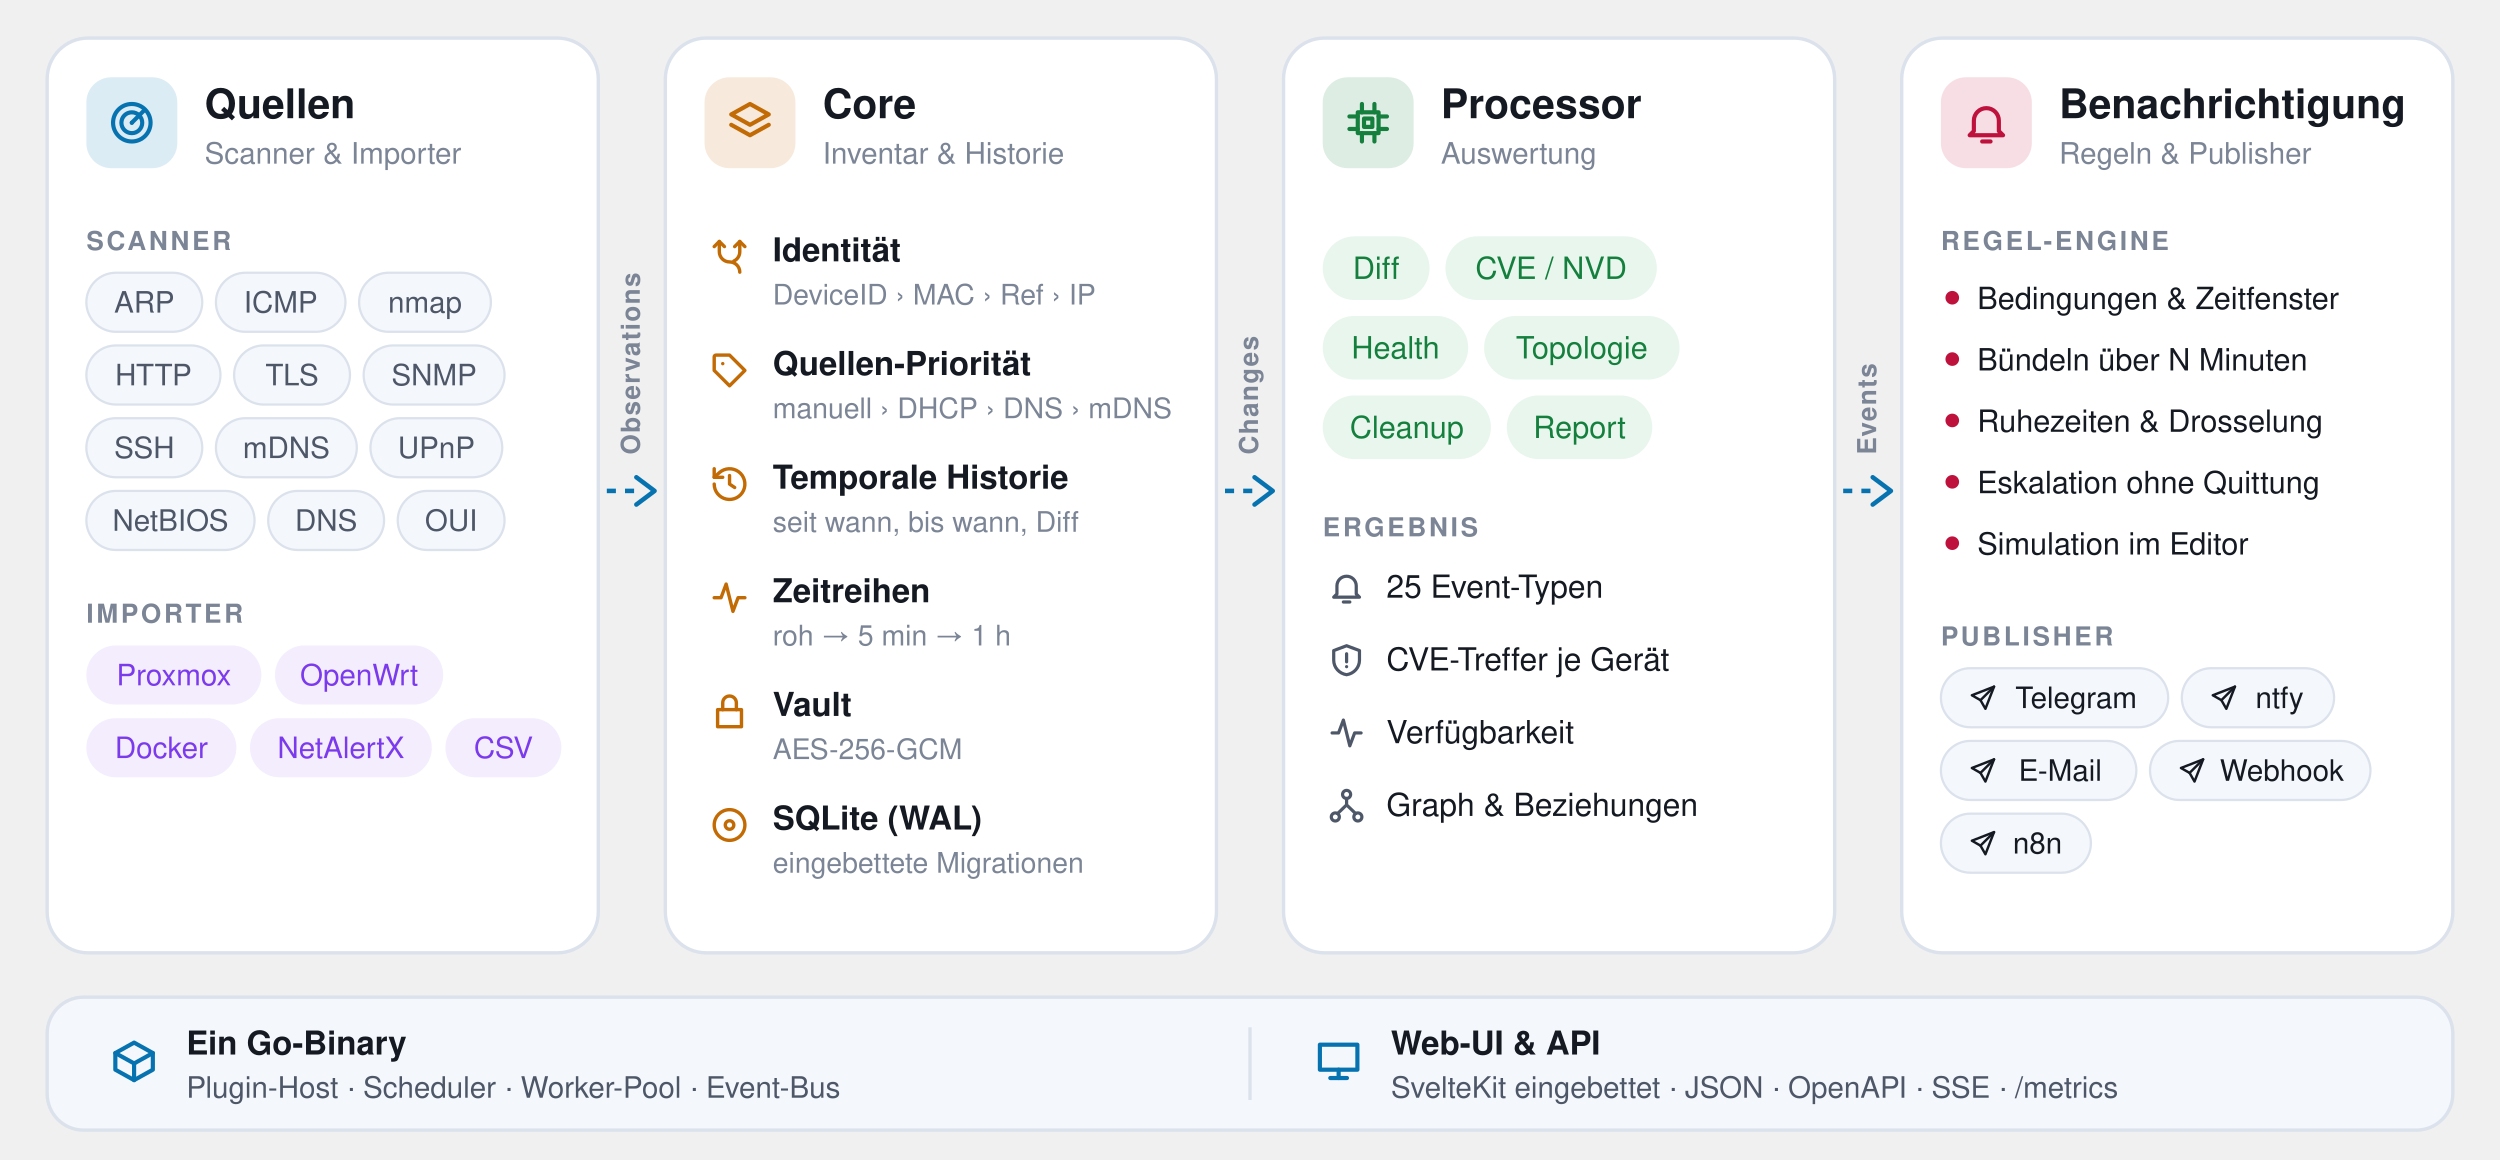
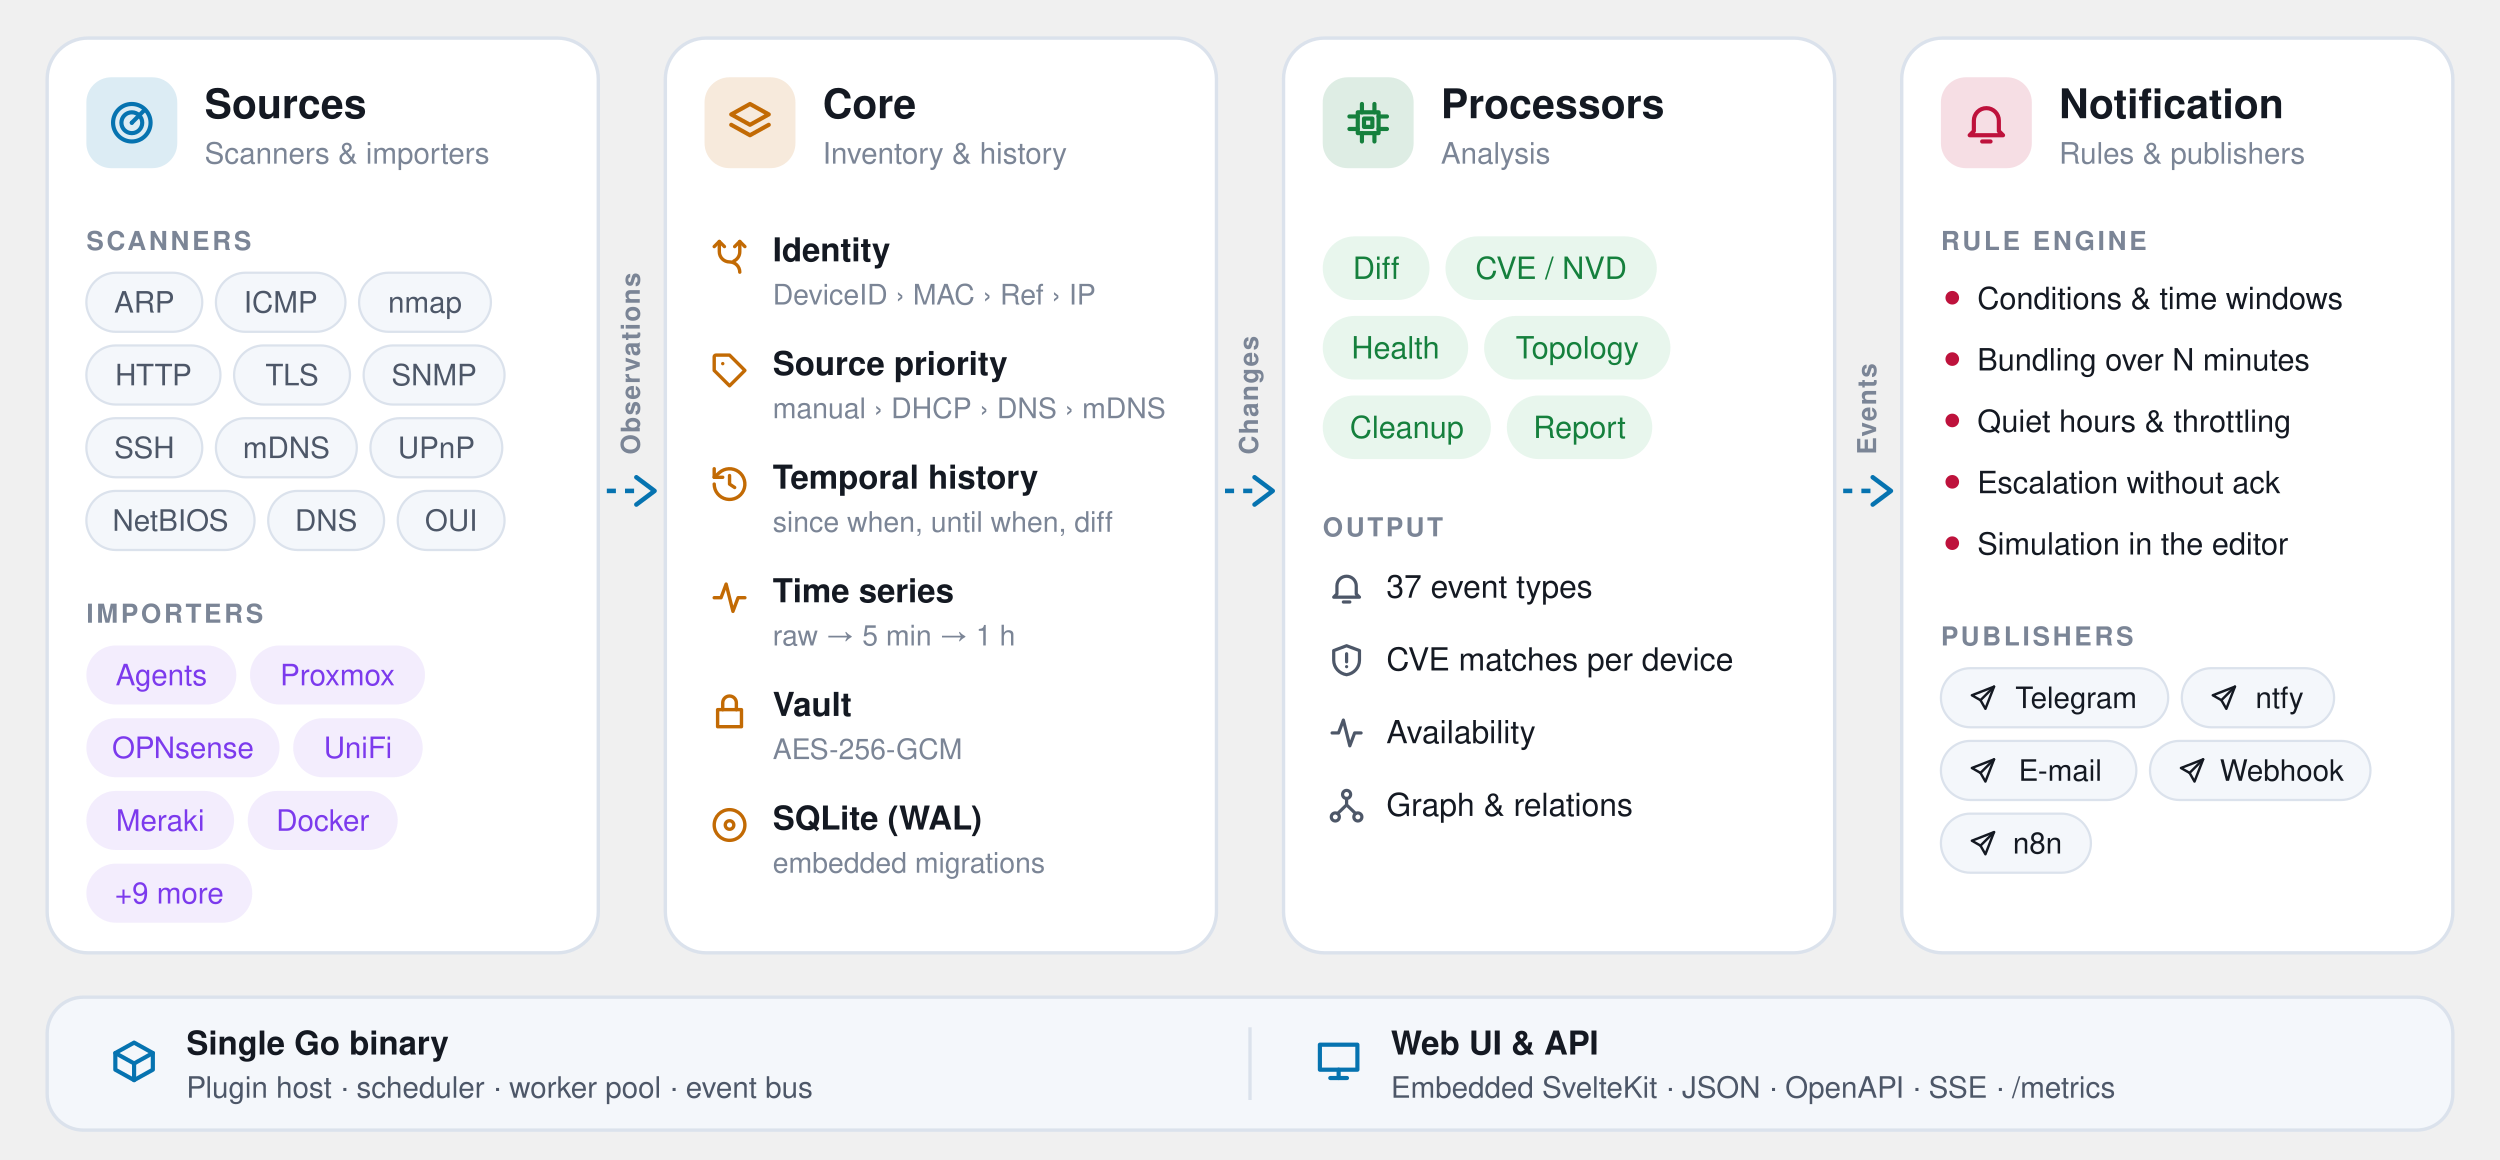
<svg xmlns="http://www.w3.org/2000/svg" width="1100" height="510" viewBox="0 0 1100 510" role="img" aria-labelledby="t d">
  <style>
.flow { animation: flow 1.1s linear infinite; }
@keyframes flow { to { stroke-dashoffset: -16; } }
@media (prefers-reduced-motion: reduce) { * { animation: none !important; } }
</style>
  <rect x="20.75" y="16.75" width="242.5" height="402.5" rx="18" fill="#ffffff" stroke="#dbe2ec" stroke-width="1.5" />
  <rect x="38" y="34" width="40" height="40" rx="11" fill="#0673b0" fill-opacity="0.14" />
  <g transform="translate(47 43) scale(0.9166667)" fill="none" stroke="#0673b0" stroke-width="2" stroke-linecap="round" stroke-linejoin="round">
    <path d="M3 12a9 9 0 1 0 18 0a9 9 0 1 0 -18 0" />
    <path d="M7 12a5 5 0 1 0 10 0a5 5 0 1 0 -10 0" />
    <path d="M12 12l6-6" />
    <path d="M12 12h.01" />
  </g>
-   <text x="90" y="52" font-family="'Segoe UI', -apple-system, BlinkMacSystemFont, 'Helvetica Neue', Helvetica, Arial, sans-serif" font-size="18" font-weight="650" fill="#141922">Quellen</text>
-   <text x="90" y="72" font-family="'Segoe UI', -apple-system, BlinkMacSystemFont, 'Helvetica Neue', Helvetica, Arial, sans-serif" font-size="13" font-weight="400" fill="#7b8596">Scanner &amp; Importer</text>
-   <text x="38" y="110" font-family="'Segoe UI', -apple-system, BlinkMacSystemFont, 'Helvetica Neue', Helvetica, Arial, sans-serif" font-size="11.5" font-weight="600" letter-spacing="1.2" fill="#7b8596">SCANNER</text>
+   <text x="90" y="52" font-family="'Segoe UI', -apple-system, BlinkMacSystemFont, 'Helvetica Neue', Helvetica, Arial, sans-serif" font-size="18" font-weight="650" fill="#141922">Sources</text>
+   <text x="90" y="72" font-family="'Segoe UI', -apple-system, BlinkMacSystemFont, 'Helvetica Neue', Helvetica, Arial, sans-serif" font-size="13" font-weight="400" fill="#7b8596">Scanners &amp; importers</text>
+   <text x="38" y="110" font-family="'Segoe UI', -apple-system, BlinkMacSystemFont, 'Helvetica Neue', Helvetica, Arial, sans-serif" font-size="11.5" font-weight="600" letter-spacing="1.2" fill="#7b8596">SCANNERS</text>
  <rect x="38" y="120" width="51" height="26" rx="13" fill="#f4f7fb" stroke="#dbe2ec" />
  <text x="63.5" y="137.55" font-family="'Segoe UI', -apple-system, BlinkMacSystemFont, 'Helvetica Neue', Helvetica, Arial, sans-serif" font-size="13" font-weight="500" text-anchor="middle" fill="#4d5768">ARP</text>
  <rect x="95" y="120" width="57" height="26" rx="13" fill="#f4f7fb" stroke="#dbe2ec" />
  <text x="123.5" y="137.55" font-family="'Segoe UI', -apple-system, BlinkMacSystemFont, 'Helvetica Neue', Helvetica, Arial, sans-serif" font-size="13" font-weight="500" text-anchor="middle" fill="#4d5768">ICMP</text>
  <rect x="158" y="120" width="58" height="26" rx="13" fill="#f4f7fb" stroke="#dbe2ec" />
  <text x="187" y="137.55" font-family="'Segoe UI', -apple-system, BlinkMacSystemFont, 'Helvetica Neue', Helvetica, Arial, sans-serif" font-size="13" font-weight="500" text-anchor="middle" fill="#4d5768">nmap</text>
  <rect x="38" y="152" width="59" height="26" rx="13" fill="#f4f7fb" stroke="#dbe2ec" />
  <text x="67.5" y="169.55" font-family="'Segoe UI', -apple-system, BlinkMacSystemFont, 'Helvetica Neue', Helvetica, Arial, sans-serif" font-size="13" font-weight="500" text-anchor="middle" fill="#4d5768">HTTP</text>
  <rect x="103" y="152" width="51" height="26" rx="13" fill="#f4f7fb" stroke="#dbe2ec" />
  <text x="128.5" y="169.55" font-family="'Segoe UI', -apple-system, BlinkMacSystemFont, 'Helvetica Neue', Helvetica, Arial, sans-serif" font-size="13" font-weight="500" text-anchor="middle" fill="#4d5768">TLS</text>
  <rect x="160" y="152" width="62" height="26" rx="13" fill="#f4f7fb" stroke="#dbe2ec" />
  <text x="191" y="169.55" font-family="'Segoe UI', -apple-system, BlinkMacSystemFont, 'Helvetica Neue', Helvetica, Arial, sans-serif" font-size="13" font-weight="500" text-anchor="middle" fill="#4d5768">SNMP</text>
  <rect x="38" y="184" width="51" height="26" rx="13" fill="#f4f7fb" stroke="#dbe2ec" />
  <text x="63.5" y="201.55" font-family="'Segoe UI', -apple-system, BlinkMacSystemFont, 'Helvetica Neue', Helvetica, Arial, sans-serif" font-size="13" font-weight="500" text-anchor="middle" fill="#4d5768">SSH</text>
  <rect x="95" y="184" width="62" height="26" rx="13" fill="#f4f7fb" stroke="#dbe2ec" />
  <text x="126" y="201.55" font-family="'Segoe UI', -apple-system, BlinkMacSystemFont, 'Helvetica Neue', Helvetica, Arial, sans-serif" font-size="13" font-weight="500" text-anchor="middle" fill="#4d5768">mDNS</text>
  <rect x="163" y="184" width="58" height="26" rx="13" fill="#f4f7fb" stroke="#dbe2ec" />
  <text x="192" y="201.55" font-family="'Segoe UI', -apple-system, BlinkMacSystemFont, 'Helvetica Neue', Helvetica, Arial, sans-serif" font-size="13" font-weight="500" text-anchor="middle" fill="#4d5768">UPnP</text>
  <rect x="38" y="216" width="74" height="26" rx="13" fill="#f4f7fb" stroke="#dbe2ec" />
  <text x="75" y="233.55" font-family="'Segoe UI', -apple-system, BlinkMacSystemFont, 'Helvetica Neue', Helvetica, Arial, sans-serif" font-size="13" font-weight="500" text-anchor="middle" fill="#4d5768">NetBIOS</text>
  <rect x="118" y="216" width="51" height="26" rx="13" fill="#f4f7fb" stroke="#dbe2ec" />
  <text x="143.5" y="233.55" font-family="'Segoe UI', -apple-system, BlinkMacSystemFont, 'Helvetica Neue', Helvetica, Arial, sans-serif" font-size="13" font-weight="500" text-anchor="middle" fill="#4d5768">DNS</text>
  <rect x="175" y="216" width="47" height="26" rx="13" fill="#f4f7fb" stroke="#dbe2ec" />
  <text x="198.5" y="233.55" font-family="'Segoe UI', -apple-system, BlinkMacSystemFont, 'Helvetica Neue', Helvetica, Arial, sans-serif" font-size="13" font-weight="500" text-anchor="middle" fill="#4d5768">OUI</text>
-   <text x="38" y="274" font-family="'Segoe UI', -apple-system, BlinkMacSystemFont, 'Helvetica Neue', Helvetica, Arial, sans-serif" font-size="11.5" font-weight="600" letter-spacing="1.2" fill="#7b8596">IMPORTER</text>
-   <rect x="38" y="284" width="77" height="26" rx="13" fill="rgba(124,58,237,0.09)" stroke="none" />
-   <text x="76.5" y="301.55" font-family="'Segoe UI', -apple-system, BlinkMacSystemFont, 'Helvetica Neue', Helvetica, Arial, sans-serif" font-size="13" font-weight="500" text-anchor="middle" fill="#7c3aed">Proxmox</text>
-   <rect x="121" y="284" width="74" height="26" rx="13" fill="rgba(124,58,237,0.09)" stroke="none" />
-   <text x="158" y="301.55" font-family="'Segoe UI', -apple-system, BlinkMacSystemFont, 'Helvetica Neue', Helvetica, Arial, sans-serif" font-size="13" font-weight="500" text-anchor="middle" fill="#7c3aed">OpenWrt</text>
-   <rect x="38" y="316" width="66" height="26" rx="13" fill="rgba(124,58,237,0.09)" stroke="none" />
-   <text x="71" y="333.55" font-family="'Segoe UI', -apple-system, BlinkMacSystemFont, 'Helvetica Neue', Helvetica, Arial, sans-serif" font-size="13" font-weight="500" text-anchor="middle" fill="#7c3aed">Docker</text>
-   <rect x="110" y="316" width="80" height="26" rx="13" fill="rgba(124,58,237,0.09)" stroke="none" />
-   <text x="150" y="333.55" font-family="'Segoe UI', -apple-system, BlinkMacSystemFont, 'Helvetica Neue', Helvetica, Arial, sans-serif" font-size="13" font-weight="500" text-anchor="middle" fill="#7c3aed">NetAlertX</text>
-   <rect x="196" y="316" width="51" height="26" rx="13" fill="rgba(124,58,237,0.09)" stroke="none" />
-   <text x="221.5" y="333.55" font-family="'Segoe UI', -apple-system, BlinkMacSystemFont, 'Helvetica Neue', Helvetica, Arial, sans-serif" font-size="13" font-weight="500" text-anchor="middle" fill="#7c3aed">CSV</text>
+   <text x="38" y="274" font-family="'Segoe UI', -apple-system, BlinkMacSystemFont, 'Helvetica Neue', Helvetica, Arial, sans-serif" font-size="11.5" font-weight="600" letter-spacing="1.2" fill="#7b8596">IMPORTERS</text>
+   <rect x="38" y="284" width="66" height="26" rx="13" fill="rgba(124,58,237,0.09)" stroke="none" />
+   <text x="71" y="301.55" font-family="'Segoe UI', -apple-system, BlinkMacSystemFont, 'Helvetica Neue', Helvetica, Arial, sans-serif" font-size="13" font-weight="500" text-anchor="middle" fill="#7c3aed">Agents</text>
+   <rect x="110" y="284" width="77" height="26" rx="13" fill="rgba(124,58,237,0.09)" stroke="none" />
+   <text x="148.5" y="301.55" font-family="'Segoe UI', -apple-system, BlinkMacSystemFont, 'Helvetica Neue', Helvetica, Arial, sans-serif" font-size="13" font-weight="500" text-anchor="middle" fill="#7c3aed">Proxmox</text>
+   <rect x="38" y="316" width="85" height="26" rx="13" fill="rgba(124,58,237,0.09)" stroke="none" />
+   <text x="80.5" y="333.55" font-family="'Segoe UI', -apple-system, BlinkMacSystemFont, 'Helvetica Neue', Helvetica, Arial, sans-serif" font-size="13" font-weight="500" text-anchor="middle" fill="#7c3aed">OPNsense</text>
+   <rect x="129" y="316" width="57" height="26" rx="13" fill="rgba(124,58,237,0.09)" stroke="none" />
+   <text x="157.5" y="333.55" font-family="'Segoe UI', -apple-system, BlinkMacSystemFont, 'Helvetica Neue', Helvetica, Arial, sans-serif" font-size="13" font-weight="500" text-anchor="middle" fill="#7c3aed">UniFi</text>
+   <rect x="38" y="348" width="65" height="26" rx="13" fill="rgba(124,58,237,0.09)" stroke="none" />
+   <text x="70.5" y="365.55" font-family="'Segoe UI', -apple-system, BlinkMacSystemFont, 'Helvetica Neue', Helvetica, Arial, sans-serif" font-size="13" font-weight="500" text-anchor="middle" fill="#7c3aed">Meraki</text>
+   <rect x="109" y="348" width="66" height="26" rx="13" fill="rgba(124,58,237,0.09)" stroke="none" />
+   <text x="142" y="365.55" font-family="'Segoe UI', -apple-system, BlinkMacSystemFont, 'Helvetica Neue', Helvetica, Arial, sans-serif" font-size="13" font-weight="500" text-anchor="middle" fill="#7c3aed">Docker</text>
+   <rect x="38" y="380" width="73" height="26" rx="13" fill="rgba(124,58,237,0.09)" stroke="none" />
+   <text x="74.5" y="397.55" font-family="'Segoe UI', -apple-system, BlinkMacSystemFont, 'Helvetica Neue', Helvetica, Arial, sans-serif" font-size="13" font-weight="500" text-anchor="middle" fill="#7c3aed">+9 more</text>
  <rect x="292.75" y="16.75" width="242.5" height="402.5" rx="18" fill="#ffffff" stroke="#dbe2ec" stroke-width="1.5" />
  <rect x="310" y="34" width="40" height="40" rx="11" fill="#c26a04" fill-opacity="0.14" />
  <g transform="translate(319 43) scale(0.9166667)" fill="none" stroke="#c26a04" stroke-width="2" stroke-linecap="round" stroke-linejoin="round">
    <path d="M12 3l9 5-9 5-9-5z" />
    <path d="M3 13l9 5 9-5" />
  </g>
  <text x="362" y="52" font-family="'Segoe UI', -apple-system, BlinkMacSystemFont, 'Helvetica Neue', Helvetica, Arial, sans-serif" font-size="18" font-weight="650" fill="#141922">Core</text>
-   <text x="362" y="72" font-family="'Segoe UI', -apple-system, BlinkMacSystemFont, 'Helvetica Neue', Helvetica, Arial, sans-serif" font-size="13" font-weight="400" fill="#7b8596">Inventar &amp; Historie</text>
+   <text x="362" y="72" font-family="'Segoe UI', -apple-system, BlinkMacSystemFont, 'Helvetica Neue', Helvetica, Arial, sans-serif" font-size="13" font-weight="400" fill="#7b8596">Inventory &amp; history</text>
  <g transform="translate(312 104) scale(0.75)" fill="none" stroke="#c26a04" stroke-width="2" stroke-linecap="round" stroke-linejoin="round">
    <path d="M6 3v6a6 6 0 0 0 6 6h0a6 6 0 0 1 6 6" />
    <path d="M18 3v6a6 6 0 0 1-3.5 5.5" />
    <path d="M3 6l3-3 3 3" />
    <path d="M15 6l3-3 3 3" />
  </g>
-   <text x="340" y="115" font-family="'Segoe UI', -apple-system, BlinkMacSystemFont, 'Helvetica Neue', Helvetica, Arial, sans-serif" font-size="14.5" font-weight="600" fill="#141922">Identität</text>
+   <text x="340" y="115" font-family="'Segoe UI', -apple-system, BlinkMacSystemFont, 'Helvetica Neue', Helvetica, Arial, sans-serif" font-size="14.5" font-weight="600" fill="#141922">Identity</text>
  <text x="340" y="134" font-family="'Segoe UI', -apple-system, BlinkMacSystemFont, 'Helvetica Neue', Helvetica, Arial, sans-serif" font-size="12.5" font-weight="400" fill="#7b8596">DeviceID › MAC › Ref › IP</text>
  <g transform="translate(312 154) scale(0.75)" fill="none" stroke="#c26a04" stroke-width="2" stroke-linecap="round" stroke-linejoin="round">
    <path d="M3 12V4a1 1 0 0 1 1-1h8l9 9-9 9z" />
    <path d="M8 8h.01" />
  </g>
-   <text x="340" y="165" font-family="'Segoe UI', -apple-system, BlinkMacSystemFont, 'Helvetica Neue', Helvetica, Arial, sans-serif" font-size="14.5" font-weight="600" fill="#141922">Quellen-Priorität</text>
-   <text x="340" y="184" font-family="'Segoe UI', -apple-system, BlinkMacSystemFont, 'Helvetica Neue', Helvetica, Arial, sans-serif" font-size="12.5" font-weight="400" fill="#7b8596">manuell › DHCP › DNS › mDNS</text>
+   <text x="340" y="165" font-family="'Segoe UI', -apple-system, BlinkMacSystemFont, 'Helvetica Neue', Helvetica, Arial, sans-serif" font-size="14.5" font-weight="600" fill="#141922">Source priority</text>
+   <text x="340" y="184" font-family="'Segoe UI', -apple-system, BlinkMacSystemFont, 'Helvetica Neue', Helvetica, Arial, sans-serif" font-size="12.5" font-weight="400" fill="#7b8596">manual › DHCP › DNS › mDNS</text>
  <g transform="translate(312 204) scale(0.75)" fill="none" stroke="#c26a04" stroke-width="2" stroke-linecap="round" stroke-linejoin="round">
    <path d="M3 12a9 9 0 1 0 3-6.7L3 8" />
    <path d="M3 3v5h5" />
    <path d="M12 7v5l3 2" />
  </g>
-   <text x="340" y="215" font-family="'Segoe UI', -apple-system, BlinkMacSystemFont, 'Helvetica Neue', Helvetica, Arial, sans-serif" font-size="14.5" font-weight="600" fill="#141922">Temporale Historie</text>
-   <text x="340" y="234" font-family="'Segoe UI', -apple-system, BlinkMacSystemFont, 'Helvetica Neue', Helvetica, Arial, sans-serif" font-size="12.5" font-weight="400" fill="#7b8596">seit wann, bis wann, Diff</text>
+   <text x="340" y="215" font-family="'Segoe UI', -apple-system, BlinkMacSystemFont, 'Helvetica Neue', Helvetica, Arial, sans-serif" font-size="14.5" font-weight="600" fill="#141922">Temporal history</text>
+   <text x="340" y="234" font-family="'Segoe UI', -apple-system, BlinkMacSystemFont, 'Helvetica Neue', Helvetica, Arial, sans-serif" font-size="12.5" font-weight="400" fill="#7b8596">since when, until when, diff</text>
  <g transform="translate(312 254) scale(0.75)" fill="none" stroke="#c26a04" stroke-width="2" stroke-linecap="round" stroke-linejoin="round">
    <path d="M3 12h4l3-8 4 16 3-8h4" />
  </g>
-   <text x="340" y="265" font-family="'Segoe UI', -apple-system, BlinkMacSystemFont, 'Helvetica Neue', Helvetica, Arial, sans-serif" font-size="14.5" font-weight="600" fill="#141922">Zeitreihen</text>
-   <text x="340" y="284" font-family="'Segoe UI', -apple-system, BlinkMacSystemFont, 'Helvetica Neue', Helvetica, Arial, sans-serif" font-size="12.5" font-weight="400" fill="#7b8596">roh → 5 min → 1 h</text>
+   <text x="340" y="265" font-family="'Segoe UI', -apple-system, BlinkMacSystemFont, 'Helvetica Neue', Helvetica, Arial, sans-serif" font-size="14.5" font-weight="600" fill="#141922">Time series</text>
+   <text x="340" y="284" font-family="'Segoe UI', -apple-system, BlinkMacSystemFont, 'Helvetica Neue', Helvetica, Arial, sans-serif" font-size="12.5" font-weight="400" fill="#7b8596">raw → 5 min → 1 h</text>
  <g transform="translate(312 304) scale(0.75)" fill="none" stroke="#c26a04" stroke-width="2" stroke-linecap="round" stroke-linejoin="round">
    <path d="M5 11h14v10H5z" />
    <path d="M8 11V7a4 4 0 0 1 8 0v4" />
  </g>
  <text x="340" y="315" font-family="'Segoe UI', -apple-system, BlinkMacSystemFont, 'Helvetica Neue', Helvetica, Arial, sans-serif" font-size="14.5" font-weight="600" fill="#141922">Vault</text>
  <text x="340" y="334" font-family="'Segoe UI', -apple-system, BlinkMacSystemFont, 'Helvetica Neue', Helvetica, Arial, sans-serif" font-size="12.5" font-weight="400" fill="#7b8596">AES-256-GCM</text>
  <g transform="translate(312 354) scale(0.75)" fill="none" stroke="#c26a04" stroke-width="2" stroke-linecap="round" stroke-linejoin="round">
    <path d="M3 12a9 9 0 1 0 18 0a9 9 0 1 0 -18 0" />
    <path d="M9.5 12a2.5 2.5 0 1 0 5 0a2.5 2.5 0 1 0 -5 0" />
  </g>
  <text x="340" y="365" font-family="'Segoe UI', -apple-system, BlinkMacSystemFont, 'Helvetica Neue', Helvetica, Arial, sans-serif" font-size="14.5" font-weight="600" fill="#141922">SQLite (WAL)</text>
-   <text x="340" y="384" font-family="'Segoe UI', -apple-system, BlinkMacSystemFont, 'Helvetica Neue', Helvetica, Arial, sans-serif" font-size="12.5" font-weight="400" fill="#7b8596">eingebettete Migrationen</text>
+   <text x="340" y="384" font-family="'Segoe UI', -apple-system, BlinkMacSystemFont, 'Helvetica Neue', Helvetica, Arial, sans-serif" font-size="12.5" font-weight="400" fill="#7b8596">embedded migrations</text>
  <rect x="564.75" y="16.75" width="242.5" height="402.5" rx="18" fill="#ffffff" stroke="#dbe2ec" stroke-width="1.5" />
  <rect x="582" y="34" width="40" height="40" rx="11" fill="#15803d" fill-opacity="0.14" />
  <g transform="translate(591 43) scale(0.9166667)" fill="none" stroke="#15803d" stroke-width="2" stroke-linecap="round" stroke-linejoin="round">
    <path d="M7 7h10v10H7z" />
    <path d="M10 10h4v4h-4z" />
    <path d="M9 3v4M15 3v4M9 17v4M15 17v4M3 9h4M3 15h4M17 9h4M17 15h4" />
  </g>
-   <text x="634" y="52" font-family="'Segoe UI', -apple-system, BlinkMacSystemFont, 'Helvetica Neue', Helvetica, Arial, sans-serif" font-size="18" font-weight="650" fill="#141922">Processor</text>
-   <text x="634" y="72" font-family="'Segoe UI', -apple-system, BlinkMacSystemFont, 'Helvetica Neue', Helvetica, Arial, sans-serif" font-size="13" font-weight="400" fill="#7b8596">Auswertung</text>
+   <text x="634" y="52" font-family="'Segoe UI', -apple-system, BlinkMacSystemFont, 'Helvetica Neue', Helvetica, Arial, sans-serif" font-size="18" font-weight="650" fill="#141922">Processors</text>
+   <text x="634" y="72" font-family="'Segoe UI', -apple-system, BlinkMacSystemFont, 'Helvetica Neue', Helvetica, Arial, sans-serif" font-size="13" font-weight="400" fill="#7b8596">Analysis</text>
  <rect x="582" y="104" width="47" height="28" rx="14" fill="rgba(22,163,74,0.10)" stroke="none" />
  <text x="605.5" y="122.725" font-family="'Segoe UI', -apple-system, BlinkMacSystemFont, 'Helvetica Neue', Helvetica, Arial, sans-serif" font-size="13.5" font-weight="500" text-anchor="middle" fill="#15803d">Diff</text>
  <rect x="636" y="104" width="93" height="28" rx="14" fill="rgba(22,163,74,0.10)" stroke="none" />
  <text x="682.5" y="122.725" font-family="'Segoe UI', -apple-system, BlinkMacSystemFont, 'Helvetica Neue', Helvetica, Arial, sans-serif" font-size="13.5" font-weight="500" text-anchor="middle" fill="#15803d">CVE / NVD</text>
  <rect x="582" y="139" width="64" height="28" rx="14" fill="rgba(22,163,74,0.10)" stroke="none" />
  <text x="614" y="157.725" font-family="'Segoe UI', -apple-system, BlinkMacSystemFont, 'Helvetica Neue', Helvetica, Arial, sans-serif" font-size="13.5" font-weight="500" text-anchor="middle" fill="#15803d">Health</text>
-   <rect x="653" y="139" width="86" height="28" rx="14" fill="rgba(22,163,74,0.10)" stroke="none" />
-   <text x="696" y="157.725" font-family="'Segoe UI', -apple-system, BlinkMacSystemFont, 'Helvetica Neue', Helvetica, Arial, sans-serif" font-size="13.5" font-weight="500" text-anchor="middle" fill="#15803d">Topologie</text>
+   <rect x="653" y="139" width="82" height="28" rx="14" fill="rgba(22,163,74,0.10)" stroke="none" />
+   <text x="694" y="157.725" font-family="'Segoe UI', -apple-system, BlinkMacSystemFont, 'Helvetica Neue', Helvetica, Arial, sans-serif" font-size="13.5" font-weight="500" text-anchor="middle" fill="#15803d">Topology</text>
  <rect x="582" y="174" width="74" height="28" rx="14" fill="rgba(22,163,74,0.10)" stroke="none" />
  <text x="619" y="192.725" font-family="'Segoe UI', -apple-system, BlinkMacSystemFont, 'Helvetica Neue', Helvetica, Arial, sans-serif" font-size="13.5" font-weight="500" text-anchor="middle" fill="#15803d">Cleanup</text>
  <rect x="663" y="174" width="64" height="28" rx="14" fill="rgba(22,163,74,0.10)" stroke="none" />
  <text x="695" y="192.725" font-family="'Segoe UI', -apple-system, BlinkMacSystemFont, 'Helvetica Neue', Helvetica, Arial, sans-serif" font-size="13.5" font-weight="500" text-anchor="middle" fill="#15803d">Report</text>
-   <text x="582" y="236" font-family="'Segoe UI', -apple-system, BlinkMacSystemFont, 'Helvetica Neue', Helvetica, Arial, sans-serif" font-size="11.5" font-weight="600" letter-spacing="1.2" fill="#7b8596">ERGEBNIS</text>
+   <text x="582" y="236" font-family="'Segoe UI', -apple-system, BlinkMacSystemFont, 'Helvetica Neue', Helvetica, Arial, sans-serif" font-size="11.5" font-weight="600" letter-spacing="1.2" fill="#7b8596">OUTPUT</text>
  <g transform="translate(584 250) scale(0.7083333)" fill="none" stroke="#4d5768" stroke-width="2" stroke-linecap="round" stroke-linejoin="round">
    <path d="M6 16V11a6 6 0 1 1 12 0v5l2 2H4z" />
    <path d="M10 21h4" />
  </g>
-   <text x="610" y="263" font-family="'Segoe UI', -apple-system, BlinkMacSystemFont, 'Helvetica Neue', Helvetica, Arial, sans-serif" font-size="14" font-weight="400" fill="#141922">25 Event-Typen</text>
+   <text x="610" y="263" font-family="'Segoe UI', -apple-system, BlinkMacSystemFont, 'Helvetica Neue', Helvetica, Arial, sans-serif" font-size="14" font-weight="400" fill="#141922">37 event types</text>
  <g transform="translate(584 282) scale(0.7083333)" fill="none" stroke="#4d5768" stroke-width="2" stroke-linecap="round" stroke-linejoin="round">
    <path d="M12 3l8 3v6c0 4.5-3.4 8.3-8 9-4.6-.7-8-4.5-8-9V6z" />
    <path d="M12 8v5" />
    <path d="M12 16h.01" />
  </g>
-   <text x="610" y="295" font-family="'Segoe UI', -apple-system, BlinkMacSystemFont, 'Helvetica Neue', Helvetica, Arial, sans-serif" font-size="14" font-weight="400" fill="#141922">CVE-Treffer je Gerät</text>
+   <text x="610" y="295" font-family="'Segoe UI', -apple-system, BlinkMacSystemFont, 'Helvetica Neue', Helvetica, Arial, sans-serif" font-size="14" font-weight="400" fill="#141922">CVE matches per device</text>
  <g transform="translate(584 314) scale(0.7083333)" fill="none" stroke="#4d5768" stroke-width="2" stroke-linecap="round" stroke-linejoin="round">
    <path d="M3 12h4l3-8 4 16 3-8h4" />
  </g>
-   <text x="610" y="327" font-family="'Segoe UI', -apple-system, BlinkMacSystemFont, 'Helvetica Neue', Helvetica, Arial, sans-serif" font-size="14" font-weight="400" fill="#141922">Verfügbarkeit</text>
+   <text x="610" y="327" font-family="'Segoe UI', -apple-system, BlinkMacSystemFont, 'Helvetica Neue', Helvetica, Arial, sans-serif" font-size="14" font-weight="400" fill="#141922">Availability</text>
  <g transform="translate(584 346) scale(0.7083333)" fill="none" stroke="#4d5768" stroke-width="2" stroke-linecap="round" stroke-linejoin="round">
    <path d="M9.5 5a2.5 2.5 0 1 0 5 0a2.5 2.5 0 1 0 -5 0" />
    <path d="M2.5 19a2.5 2.5 0 1 0 5 0a2.5 2.5 0 1 0 -5 0" />
    <path d="M16.5 19a2.5 2.5 0 1 0 5 0a2.5 2.5 0 1 0 -5 0" />
    <path d="M12 7.5v4M12 11.5l-5.6 5.4M12 11.5l5.6 5.4" />
  </g>
-   <text x="610" y="359" font-family="'Segoe UI', -apple-system, BlinkMacSystemFont, 'Helvetica Neue', Helvetica, Arial, sans-serif" font-size="14" font-weight="400" fill="#141922">Graph &amp; Beziehungen</text>
+   <text x="610" y="359" font-family="'Segoe UI', -apple-system, BlinkMacSystemFont, 'Helvetica Neue', Helvetica, Arial, sans-serif" font-size="14" font-weight="400" fill="#141922">Graph &amp; relations</text>
  <rect x="836.75" y="16.75" width="242.5" height="402.5" rx="18" fill="#ffffff" stroke="#dbe2ec" stroke-width="1.5" />
  <rect x="854" y="34" width="40" height="40" rx="11" fill="#be123c" fill-opacity="0.14" />
  <g transform="translate(863 43) scale(0.9166667)" fill="none" stroke="#be123c" stroke-width="2" stroke-linecap="round" stroke-linejoin="round">
    <path d="M6 16V11a6 6 0 1 1 12 0v5l2 2H4z" />
    <path d="M10 21h4" />
  </g>
-   <text x="906" y="52" font-family="'Segoe UI', -apple-system, BlinkMacSystemFont, 'Helvetica Neue', Helvetica, Arial, sans-serif" font-size="18" font-weight="650" fill="#141922">Benachrichtigung</text>
-   <text x="906" y="72" font-family="'Segoe UI', -apple-system, BlinkMacSystemFont, 'Helvetica Neue', Helvetica, Arial, sans-serif" font-size="13" font-weight="400" fill="#7b8596">Regeln &amp; Publisher</text>
-   <text x="854" y="110" font-family="'Segoe UI', -apple-system, BlinkMacSystemFont, 'Helvetica Neue', Helvetica, Arial, sans-serif" font-size="11.5" font-weight="600" letter-spacing="1.2" fill="#7b8596">REGEL-ENGINE</text>
+   <text x="906" y="52" font-family="'Segoe UI', -apple-system, BlinkMacSystemFont, 'Helvetica Neue', Helvetica, Arial, sans-serif" font-size="18" font-weight="650" fill="#141922">Notification</text>
+   <text x="906" y="72" font-family="'Segoe UI', -apple-system, BlinkMacSystemFont, 'Helvetica Neue', Helvetica, Arial, sans-serif" font-size="13" font-weight="400" fill="#7b8596">Rules &amp; publishers</text>
+   <text x="854" y="110" font-family="'Segoe UI', -apple-system, BlinkMacSystemFont, 'Helvetica Neue', Helvetica, Arial, sans-serif" font-size="11.5" font-weight="600" letter-spacing="1.2" fill="#7b8596">RULE ENGINE</text>
  <circle cx="859" cy="131" r="3" fill="#be123c" />
-   <text x="870" y="136" font-family="'Segoe UI', -apple-system, BlinkMacSystemFont, 'Helvetica Neue', Helvetica, Arial, sans-serif" font-size="13.5" font-weight="400" fill="#141922">Bedingungen &amp; Zeitfenster</text>
+   <text x="870" y="136" font-family="'Segoe UI', -apple-system, BlinkMacSystemFont, 'Helvetica Neue', Helvetica, Arial, sans-serif" font-size="13.5" font-weight="400" fill="#141922">Conditions &amp; time windows</text>
  <circle cx="859" cy="158" r="3" fill="#be123c" />
-   <text x="870" y="163" font-family="'Segoe UI', -apple-system, BlinkMacSystemFont, 'Helvetica Neue', Helvetica, Arial, sans-serif" font-size="13.5" font-weight="400" fill="#141922">Bündeln über N Minuten</text>
+   <text x="870" y="163" font-family="'Segoe UI', -apple-system, BlinkMacSystemFont, 'Helvetica Neue', Helvetica, Arial, sans-serif" font-size="13.5" font-weight="400" fill="#141922">Bundling over N minutes</text>
  <circle cx="859" cy="185" r="3" fill="#be123c" />
-   <text x="870" y="190" font-family="'Segoe UI', -apple-system, BlinkMacSystemFont, 'Helvetica Neue', Helvetica, Arial, sans-serif" font-size="13.5" font-weight="400" fill="#141922">Ruhezeiten &amp; Drosselung</text>
+   <text x="870" y="190" font-family="'Segoe UI', -apple-system, BlinkMacSystemFont, 'Helvetica Neue', Helvetica, Arial, sans-serif" font-size="13.5" font-weight="400" fill="#141922">Quiet hours &amp; throttling</text>
  <circle cx="859" cy="212" r="3" fill="#be123c" />
-   <text x="870" y="217" font-family="'Segoe UI', -apple-system, BlinkMacSystemFont, 'Helvetica Neue', Helvetica, Arial, sans-serif" font-size="13.5" font-weight="400" fill="#141922">Eskalation ohne Quittung</text>
+   <text x="870" y="217" font-family="'Segoe UI', -apple-system, BlinkMacSystemFont, 'Helvetica Neue', Helvetica, Arial, sans-serif" font-size="13.5" font-weight="400" fill="#141922">Escalation without ack</text>
  <circle cx="859" cy="239" r="3" fill="#be123c" />
-   <text x="870" y="244" font-family="'Segoe UI', -apple-system, BlinkMacSystemFont, 'Helvetica Neue', Helvetica, Arial, sans-serif" font-size="13.5" font-weight="400" fill="#141922">Simulation im Editor</text>
-   <text x="854" y="284" font-family="'Segoe UI', -apple-system, BlinkMacSystemFont, 'Helvetica Neue', Helvetica, Arial, sans-serif" font-size="11.5" font-weight="600" letter-spacing="1.2" fill="#7b8596">PUBLISHER</text>
+   <text x="870" y="244" font-family="'Segoe UI', -apple-system, BlinkMacSystemFont, 'Helvetica Neue', Helvetica, Arial, sans-serif" font-size="13.5" font-weight="400" fill="#141922">Simulation in the editor</text>
+   <text x="854" y="284" font-family="'Segoe UI', -apple-system, BlinkMacSystemFont, 'Helvetica Neue', Helvetica, Arial, sans-serif" font-size="11.5" font-weight="600" letter-spacing="1.2" fill="#7b8596">PUBLISHERS</text>
  <rect x="854" y="294" width="100" height="26" rx="13" fill="#f4f7fb" stroke="#dbe2ec" />
  <g transform="translate(866 300.5) scale(0.5416667)" fill="none" stroke="#141922" stroke-width="2" stroke-linecap="round" stroke-linejoin="round">
    <path d="M21 3L10 14" />
    <path d="M21 3l-7 18-4-7-7-4z" />
  </g>
  <text x="913.5" y="311.55" font-family="'Segoe UI', -apple-system, BlinkMacSystemFont, 'Helvetica Neue', Helvetica, Arial, sans-serif" font-size="13" font-weight="500" text-anchor="middle" fill="#141922">Telegram</text>
  <rect x="960" y="294" width="67" height="26" rx="13" fill="#f4f7fb" stroke="#dbe2ec" />
  <g transform="translate(972 300.5) scale(0.5416667)" fill="none" stroke="#141922" stroke-width="2" stroke-linecap="round" stroke-linejoin="round">
    <path d="M21 3L10 14" />
    <path d="M21 3l-7 18-4-7-7-4z" />
  </g>
  <text x="1003" y="311.55" font-family="'Segoe UI', -apple-system, BlinkMacSystemFont, 'Helvetica Neue', Helvetica, Arial, sans-serif" font-size="13" font-weight="500" text-anchor="middle" fill="#141922">ntfy</text>
  <rect x="854" y="326" width="86" height="26" rx="13" fill="#f4f7fb" stroke="#dbe2ec" />
  <g transform="translate(866 332.5) scale(0.5416667)" fill="none" stroke="#141922" stroke-width="2" stroke-linecap="round" stroke-linejoin="round">
    <path d="M21 3L10 14" />
    <path d="M21 3l-7 18-4-7-7-4z" />
  </g>
-   <text x="906.5" y="343.55" font-family="'Segoe UI', -apple-system, BlinkMacSystemFont, 'Helvetica Neue', Helvetica, Arial, sans-serif" font-size="13" font-weight="500" text-anchor="middle" fill="#141922">E-Mail</text>
+   <text x="906.5" y="343.55" font-family="'Segoe UI', -apple-system, BlinkMacSystemFont, 'Helvetica Neue', Helvetica, Arial, sans-serif" font-size="13" font-weight="500" text-anchor="middle" fill="#141922">E-mail</text>
  <rect x="946" y="326" width="97" height="26" rx="13" fill="#f4f7fb" stroke="#dbe2ec" />
  <g transform="translate(958 332.5) scale(0.5416667)" fill="none" stroke="#141922" stroke-width="2" stroke-linecap="round" stroke-linejoin="round">
    <path d="M21 3L10 14" />
    <path d="M21 3l-7 18-4-7-7-4z" />
  </g>
  <text x="1004" y="343.55" font-family="'Segoe UI', -apple-system, BlinkMacSystemFont, 'Helvetica Neue', Helvetica, Arial, sans-serif" font-size="13" font-weight="500" text-anchor="middle" fill="#141922">Webhook</text>
  <rect x="854" y="358" width="66" height="26" rx="13" fill="#f4f7fb" stroke="#dbe2ec" />
  <g transform="translate(866 364.5) scale(0.5416667)" fill="none" stroke="#141922" stroke-width="2" stroke-linecap="round" stroke-linejoin="round">
    <path d="M21 3L10 14" />
    <path d="M21 3l-7 18-4-7-7-4z" />
  </g>
  <text x="896.5" y="375.55" font-family="'Segoe UI', -apple-system, BlinkMacSystemFont, 'Helvetica Neue', Helvetica, Arial, sans-serif" font-size="13" font-weight="500" text-anchor="middle" fill="#141922">n8n</text>
  <line class="flow" x1="267" y1="216" x2="282" y2="216" stroke="#0673b0" stroke-width="2" stroke-dasharray="4 4" />
  <path d="M280 210 L288 216 L280 222" fill="none" stroke="#0673b0" stroke-width="2" stroke-linecap="round" stroke-linejoin="round" />
  <g transform="translate(277.5 200) rotate(-90)">
    <text x="0" y="4" font-family="'Segoe UI', -apple-system, BlinkMacSystemFont, 'Helvetica Neue', Helvetica, Arial, sans-serif" font-size="11.5" font-weight="600" letter-spacing="0.6" fill="#7b8596">Observations</text>
  </g>
  <line class="flow" x1="539" y1="216" x2="554" y2="216" stroke="#0673b0" stroke-width="2" stroke-dasharray="4 4" />
  <path d="M552 210 L560 216 L552 222" fill="none" stroke="#0673b0" stroke-width="2" stroke-linecap="round" stroke-linejoin="round" />
  <g transform="translate(549.5 200) rotate(-90)">
    <text x="0" y="4" font-family="'Segoe UI', -apple-system, BlinkMacSystemFont, 'Helvetica Neue', Helvetica, Arial, sans-serif" font-size="11.5" font-weight="600" letter-spacing="0.6" fill="#7b8596">Changes</text>
  </g>
  <line class="flow" x1="811" y1="216" x2="826" y2="216" stroke="#0673b0" stroke-width="2" stroke-dasharray="4 4" />
  <path d="M824 210 L832 216 L824 222" fill="none" stroke="#0673b0" stroke-width="2" stroke-linecap="round" stroke-linejoin="round" />
  <g transform="translate(821.5 200) rotate(-90)">
    <text x="0" y="4" font-family="'Segoe UI', -apple-system, BlinkMacSystemFont, 'Helvetica Neue', Helvetica, Arial, sans-serif" font-size="11.5" font-weight="600" letter-spacing="0.6" fill="#7b8596">Events</text>
  </g>
  <rect x="20.75" y="438.75" width="1058.5" height="58.5" rx="16" fill="#f4f7fb" stroke="#dbe2ec" stroke-width="1.5" />
  <g transform="translate(48 456) scale(0.9166667)" fill="none" stroke="#0673b0" stroke-width="2" stroke-linecap="round" stroke-linejoin="round">
    <path d="M21 8l-9-5-9 5v8l9 5 9-5z" />
    <path d="M3 8l9 5 9-5" />
    <path d="M12 13v8" />
  </g>
-   <text x="82" y="464" font-family="'Segoe UI', -apple-system, BlinkMacSystemFont, 'Helvetica Neue', Helvetica, Arial, sans-serif" font-size="14.5" font-weight="650" fill="#141922">Ein Go-Binary</text>
-   <text x="82" y="483" font-family="'Segoe UI', -apple-system, BlinkMacSystemFont, 'Helvetica Neue', Helvetica, Arial, sans-serif" font-size="13" font-weight="400" fill="#4d5768">Plugin-Host · Scheduler · Worker-Pool · Event-Bus</text>
+   <text x="82" y="464" font-family="'Segoe UI', -apple-system, BlinkMacSystemFont, 'Helvetica Neue', Helvetica, Arial, sans-serif" font-size="14.5" font-weight="650" fill="#141922">Single Go binary</text>
+   <text x="82" y="483" font-family="'Segoe UI', -apple-system, BlinkMacSystemFont, 'Helvetica Neue', Helvetica, Arial, sans-serif" font-size="13" font-weight="400" fill="#4d5768">Plugin host · scheduler · worker pool · event bus</text>
  <g transform="translate(578 456) scale(0.9166667)" fill="none" stroke="#0673b0" stroke-width="2" stroke-linecap="round" stroke-linejoin="round">
    <path d="M3 4h18v12H3z" />
    <path d="M8 20h8" />
    <path d="M12 16v4" />
  </g>
-   <text x="612" y="464" font-family="'Segoe UI', -apple-system, BlinkMacSystemFont, 'Helvetica Neue', Helvetica, Arial, sans-serif" font-size="14.5" font-weight="650" fill="#141922">Web-UI &amp; API</text>
-   <text x="612" y="483" font-family="'Segoe UI', -apple-system, BlinkMacSystemFont, 'Helvetica Neue', Helvetica, Arial, sans-serif" font-size="13" font-weight="400" fill="#4d5768">SvelteKit eingebettet · JSON · OpenAPI · SSE · /metrics</text>
+   <text x="612" y="464" font-family="'Segoe UI', -apple-system, BlinkMacSystemFont, 'Helvetica Neue', Helvetica, Arial, sans-serif" font-size="14.5" font-weight="650" fill="#141922">Web UI &amp; API</text>
+   <text x="612" y="483" font-family="'Segoe UI', -apple-system, BlinkMacSystemFont, 'Helvetica Neue', Helvetica, Arial, sans-serif" font-size="13" font-weight="400" fill="#4d5768">Embedded SvelteKit · JSON · OpenAPI · SSE · /metrics</text>
  <line x1="550" y1="452" x2="550" y2="484" stroke="#dbe2ec" stroke-width="1.5" />
</svg>
